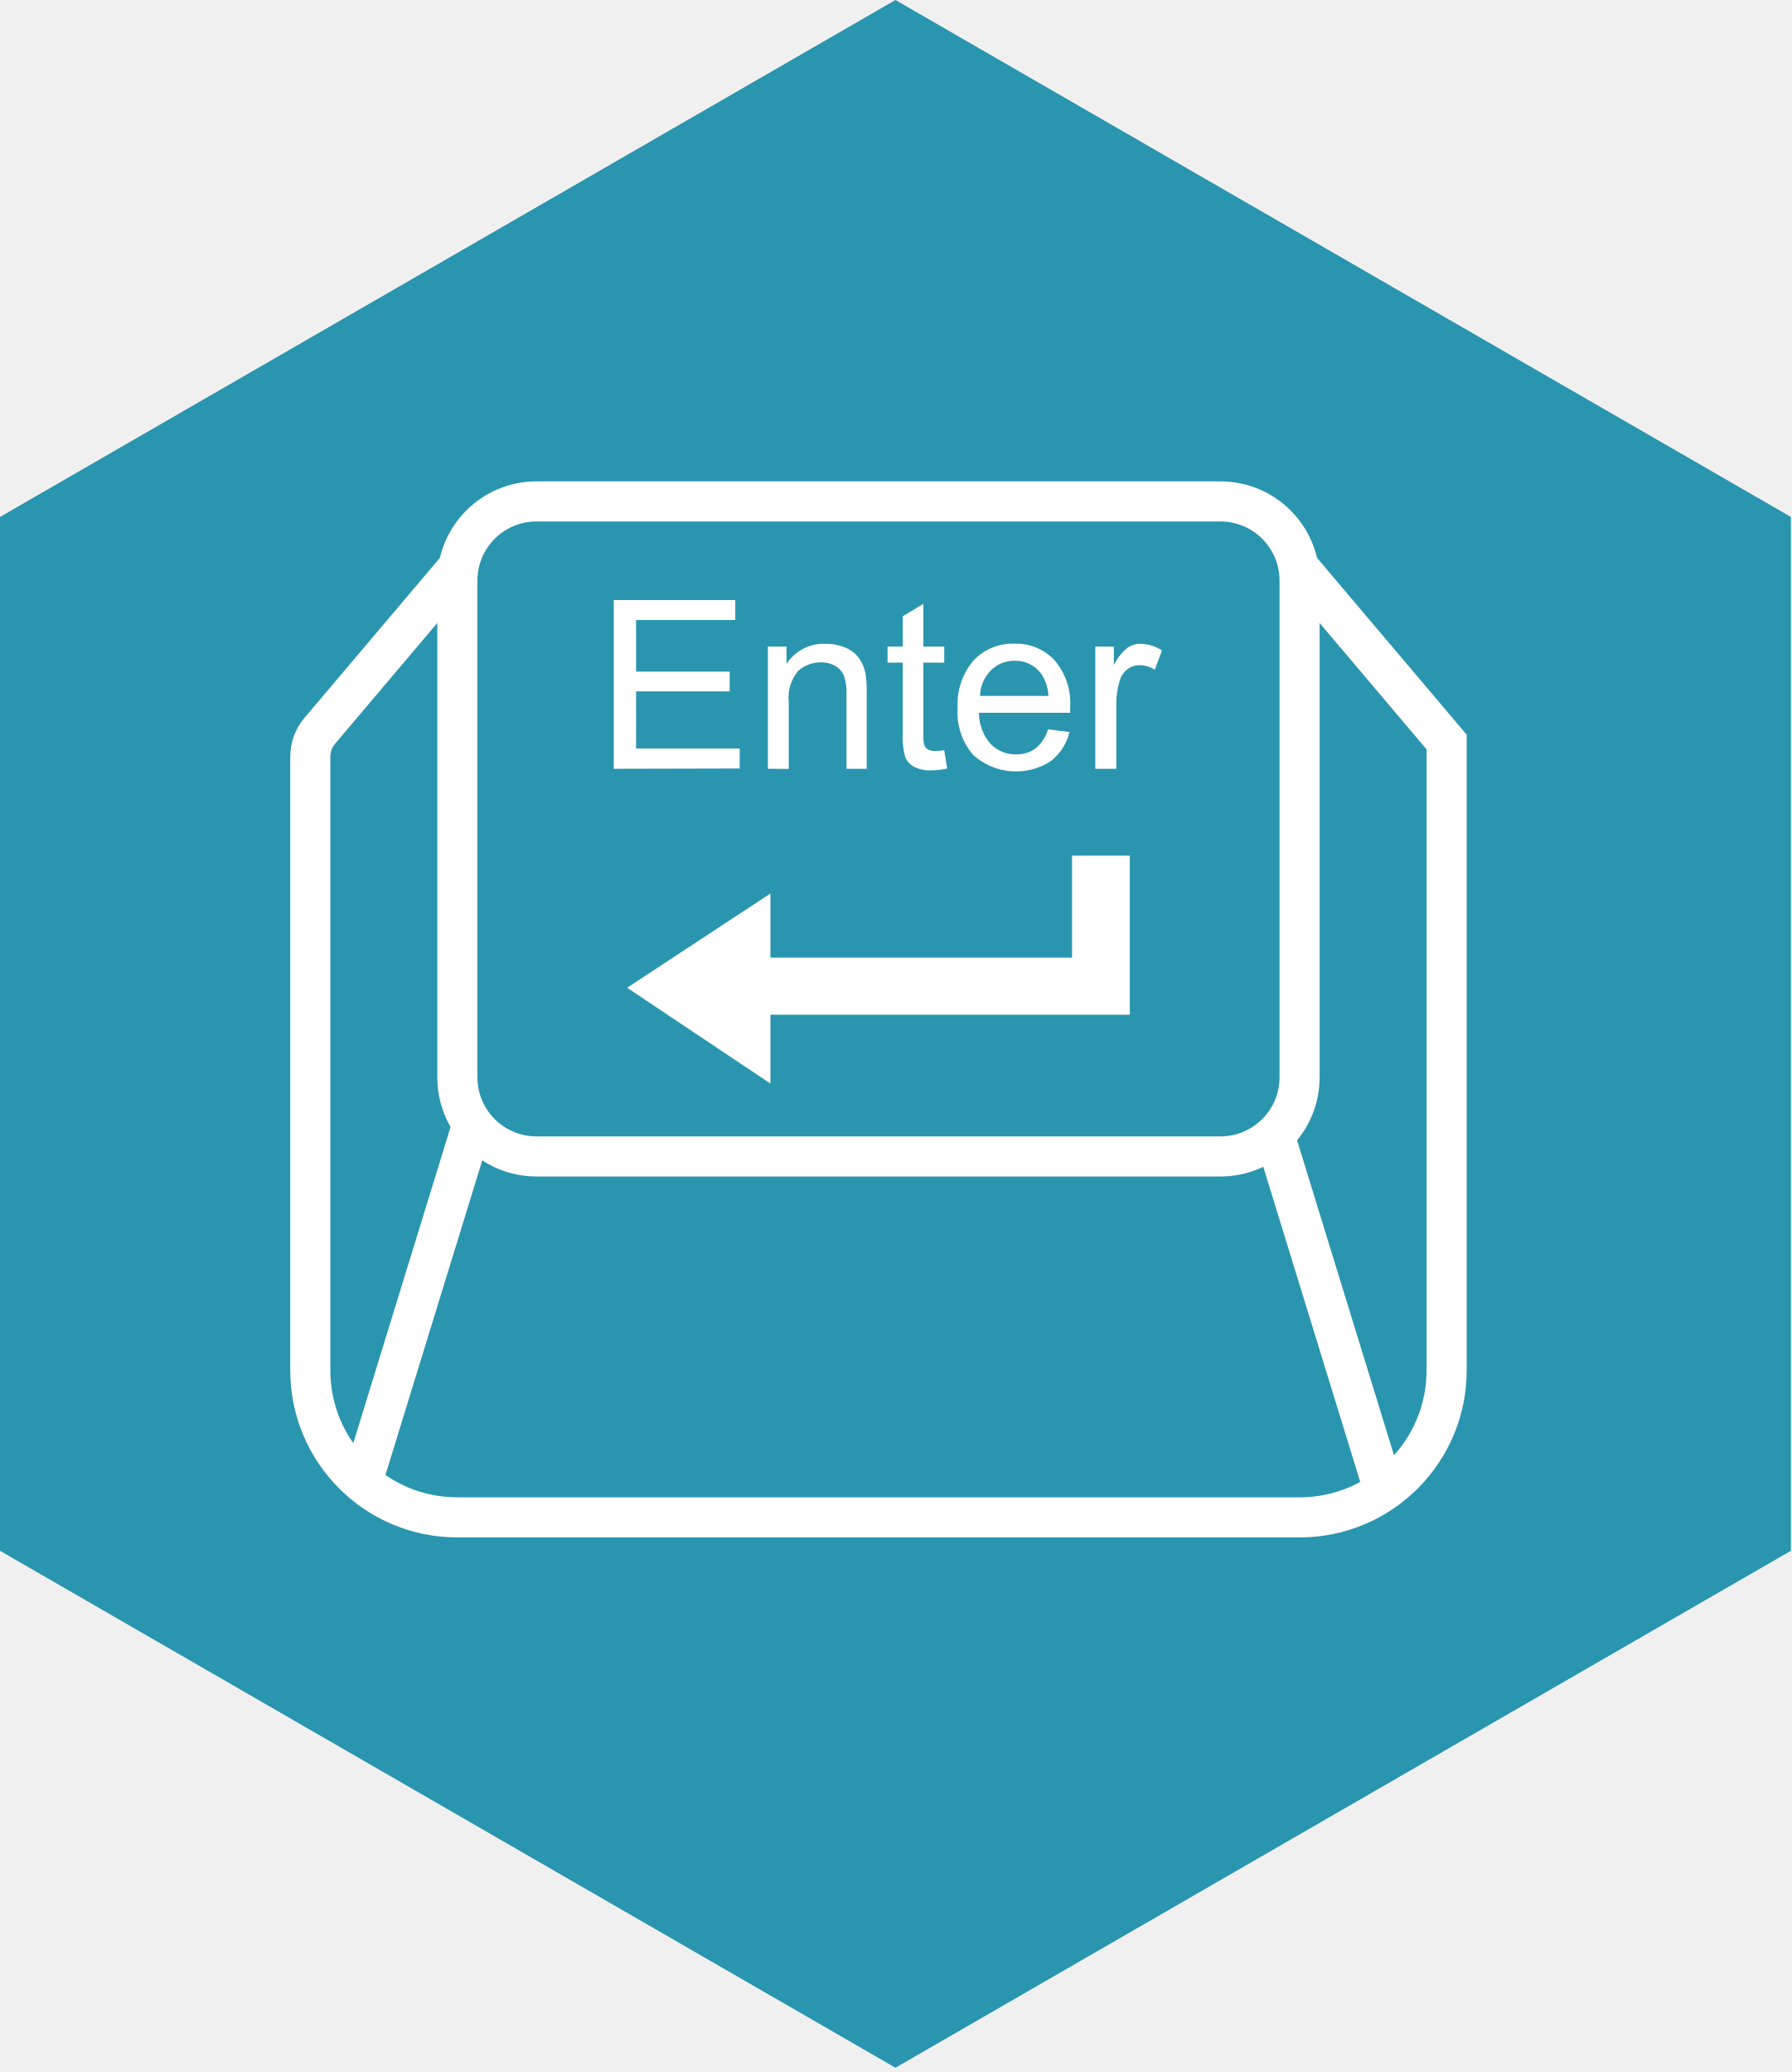
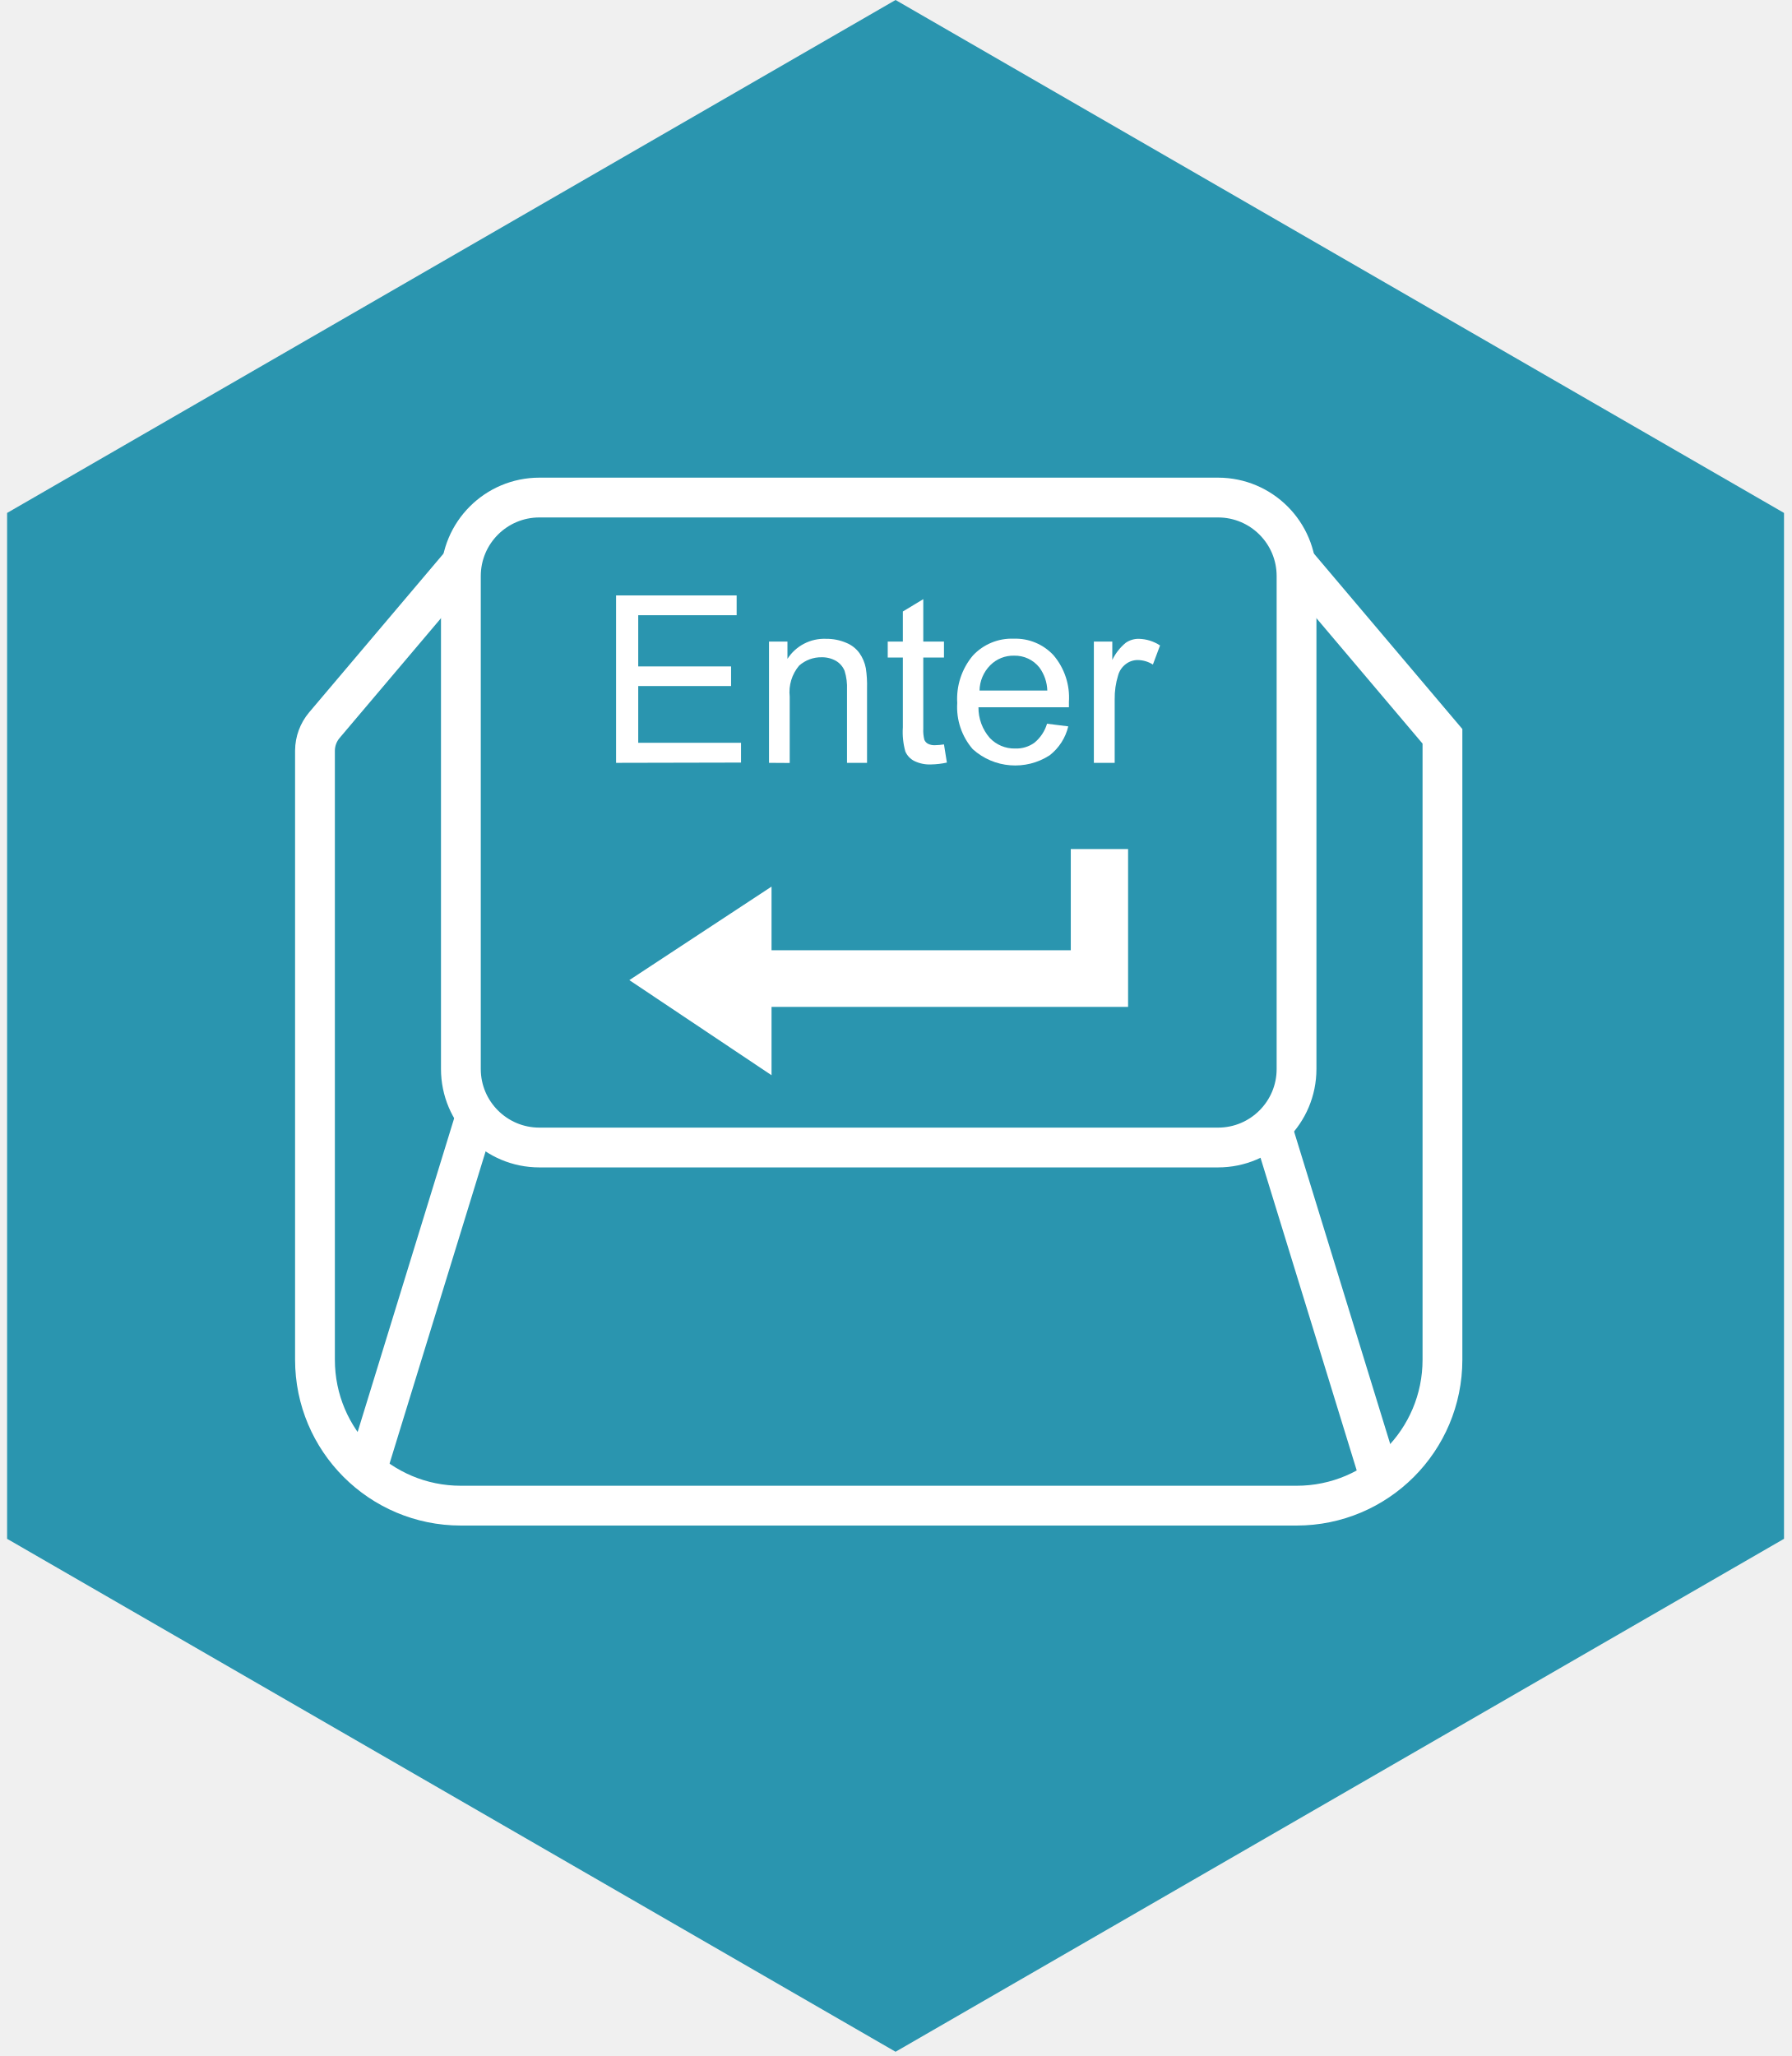
- <svg xmlns="http://www.w3.org/2000/svg" width="134" height="155" viewBox="0 0 134 155">
+ <svg xmlns="http://www.w3.org/2000/svg" width="122" height="140" viewBox="0 0 134 155">
  <defs>
    <style>.a{fill:#2a95af;}.b{fill:#fff;}.c{fill:none;stroke:#fff;stroke-miterlimit:10;stroke-width:3px;}</style>
  </defs>
  <polygon class="a" points="0 38.67 0 116.01 66.98 154.68 133.96 116.01 133.96 38.67 66.98 0 0 38.67" />
  <polygon class="b" points="57.63 71.64 80.19 71.64 80.19 64.01 84.51 64.01 84.51 75.91 57.63 75.91 57.63 77.39 57.63 81.06 46.91 73.89 57.63 66.84 57.63 71.64" />
  <rect class="c" x="34.21" y="37.51" width="63" height="49" rx="5.92" ry="5.92" />
  <line class="c" x1="35.21" y1="84.51" x2="27.21" y2="110.51" />
  <line class="c" x1="95.21" y1="84.51" x2="103.21" y2="110.51" />
  <path class="c" d="M97.21,42.51l11,13h0v47a11,11,0,0,1-11,11h-63a11,11,0,0,1-11-11V56.58a3,3,0,0,1,.7-1.9l10.3-12.17" />
  <path class="b" d="M45.91,57.51V44.89H55v1.49H47.58v3.86h7v1.48h-7V56h7.75v1.49Z" />
  <path class="b" d="M57.44,57.51V48.37h1.39v1.3a3.3,3.3,0,0,1,2.91-1.51,3.75,3.75,0,0,1,1.52.3,2.29,2.29,0,0,1,1,.78,2.93,2.93,0,0,1,.48,1.14,8.54,8.54,0,0,1,.09,1.51v5.62H63.32V52a4.21,4.21,0,0,0-.18-1.42,1.55,1.55,0,0,0-.64-.75,2.12,2.12,0,0,0-1.08-.28,2.51,2.51,0,0,0-1.71.63A3.1,3.1,0,0,0,59,52.52v5Z" />
  <path class="b" d="M70.63,56.12l.22,1.37a6,6,0,0,1-1.17.14,2.64,2.64,0,0,1-1.31-.27,1.46,1.46,0,0,1-.65-.7,5.44,5.44,0,0,1-.19-1.83V49.57H66.39v-1.2h1.14V46.1l1.54-.93v3.2h1.56v1.2H69.07v5.35a2.88,2.88,0,0,0,.08.85.61.61,0,0,0,.27.3,1.07,1.07,0,0,0,.53.11A5.07,5.07,0,0,0,70.63,56.12Z" />
  <path class="b" d="M78.4,54.56l1.6.2a3.91,3.91,0,0,1-1.4,2.18,4.78,4.78,0,0,1-5.8-.46A4.84,4.84,0,0,1,71.63,53a5.07,5.07,0,0,1,1.18-3.58,4,4,0,0,1,3.08-1.27,3.91,3.91,0,0,1,3,1.25,4.92,4.92,0,0,1,1.16,3.51c0,.09,0,.23,0,.41H73.23a3.47,3.47,0,0,0,.85,2.31,2.55,2.55,0,0,0,1.91.8A2.34,2.34,0,0,0,77.44,56,2.94,2.94,0,0,0,78.4,54.56Zm-5.09-2.5h5.11a3.1,3.1,0,0,0-.59-1.73,2.36,2.36,0,0,0-1.92-.9,2.44,2.44,0,0,0-1.79.72A2.78,2.78,0,0,0,73.31,52.06Z" />
  <path class="b" d="M81.93,57.51V48.37h1.39v1.38a3.86,3.86,0,0,1,1-1.28,1.68,1.68,0,0,1,1-.31,3.05,3.05,0,0,1,1.6.5l-.54,1.44a2.17,2.17,0,0,0-1.13-.34,1.46,1.46,0,0,0-.92.31,1.59,1.59,0,0,0-.57.84,5.82,5.82,0,0,0-.26,1.81v4.79Z" />
</svg>
